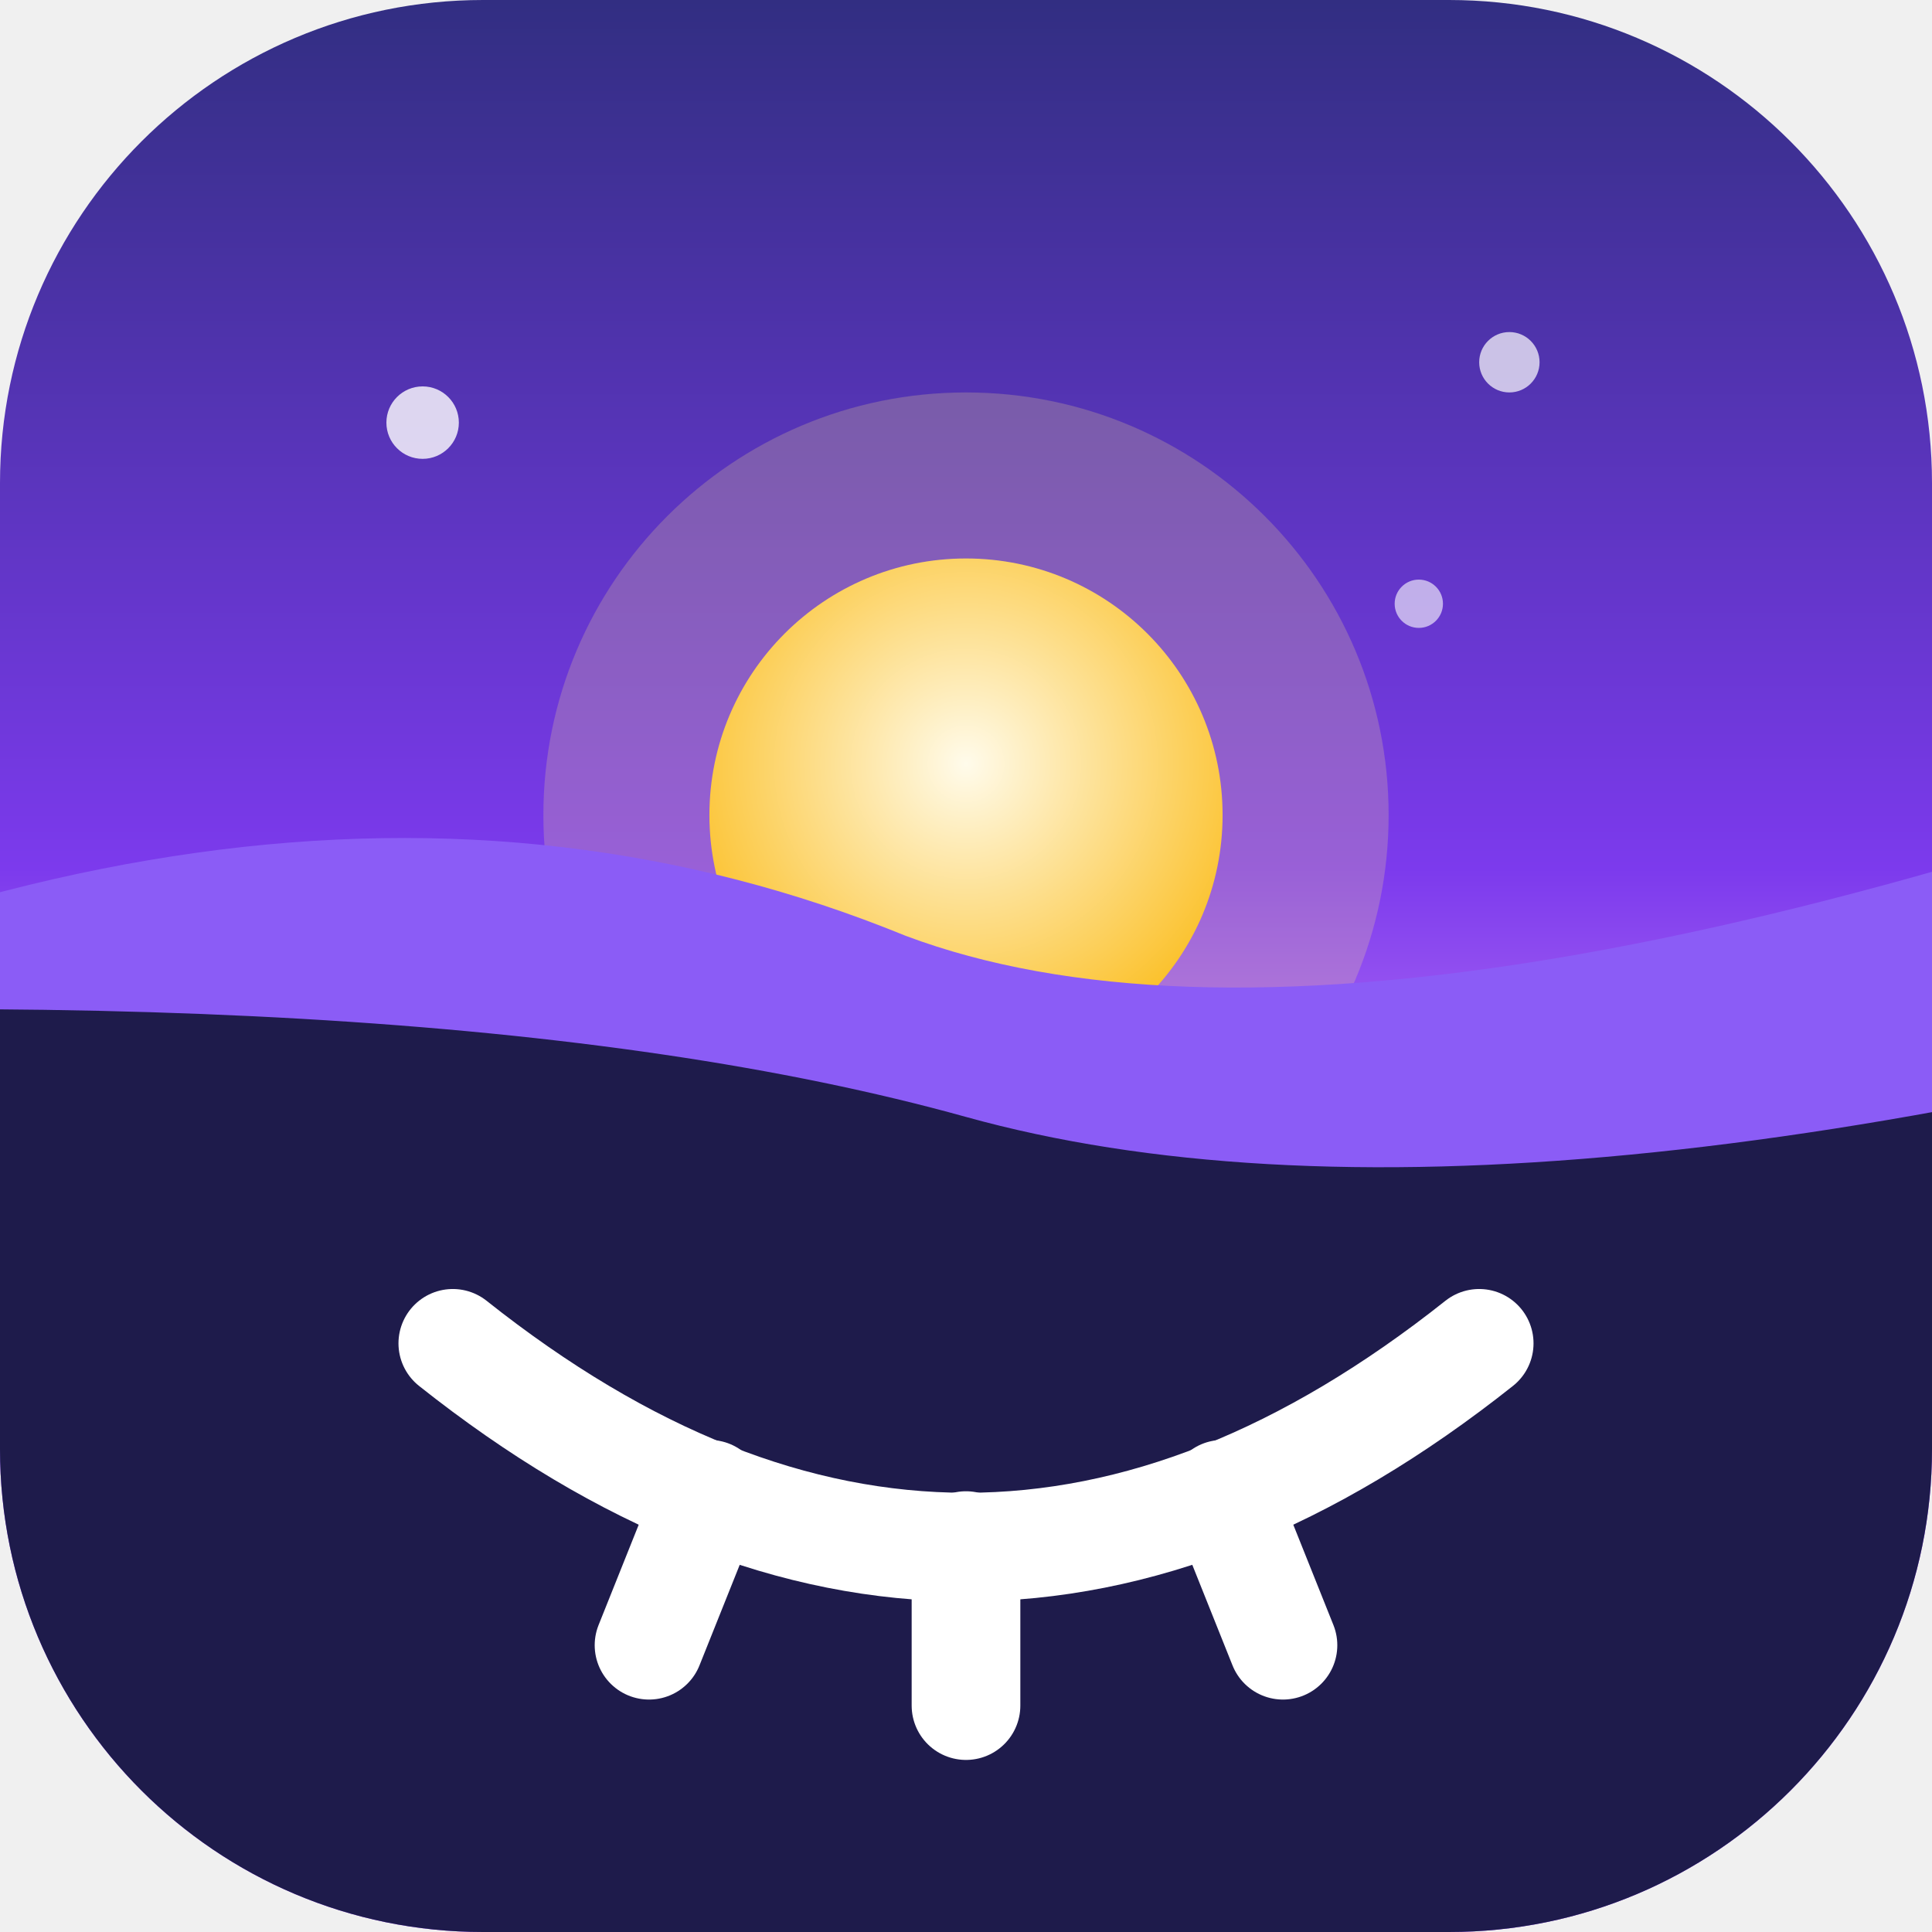
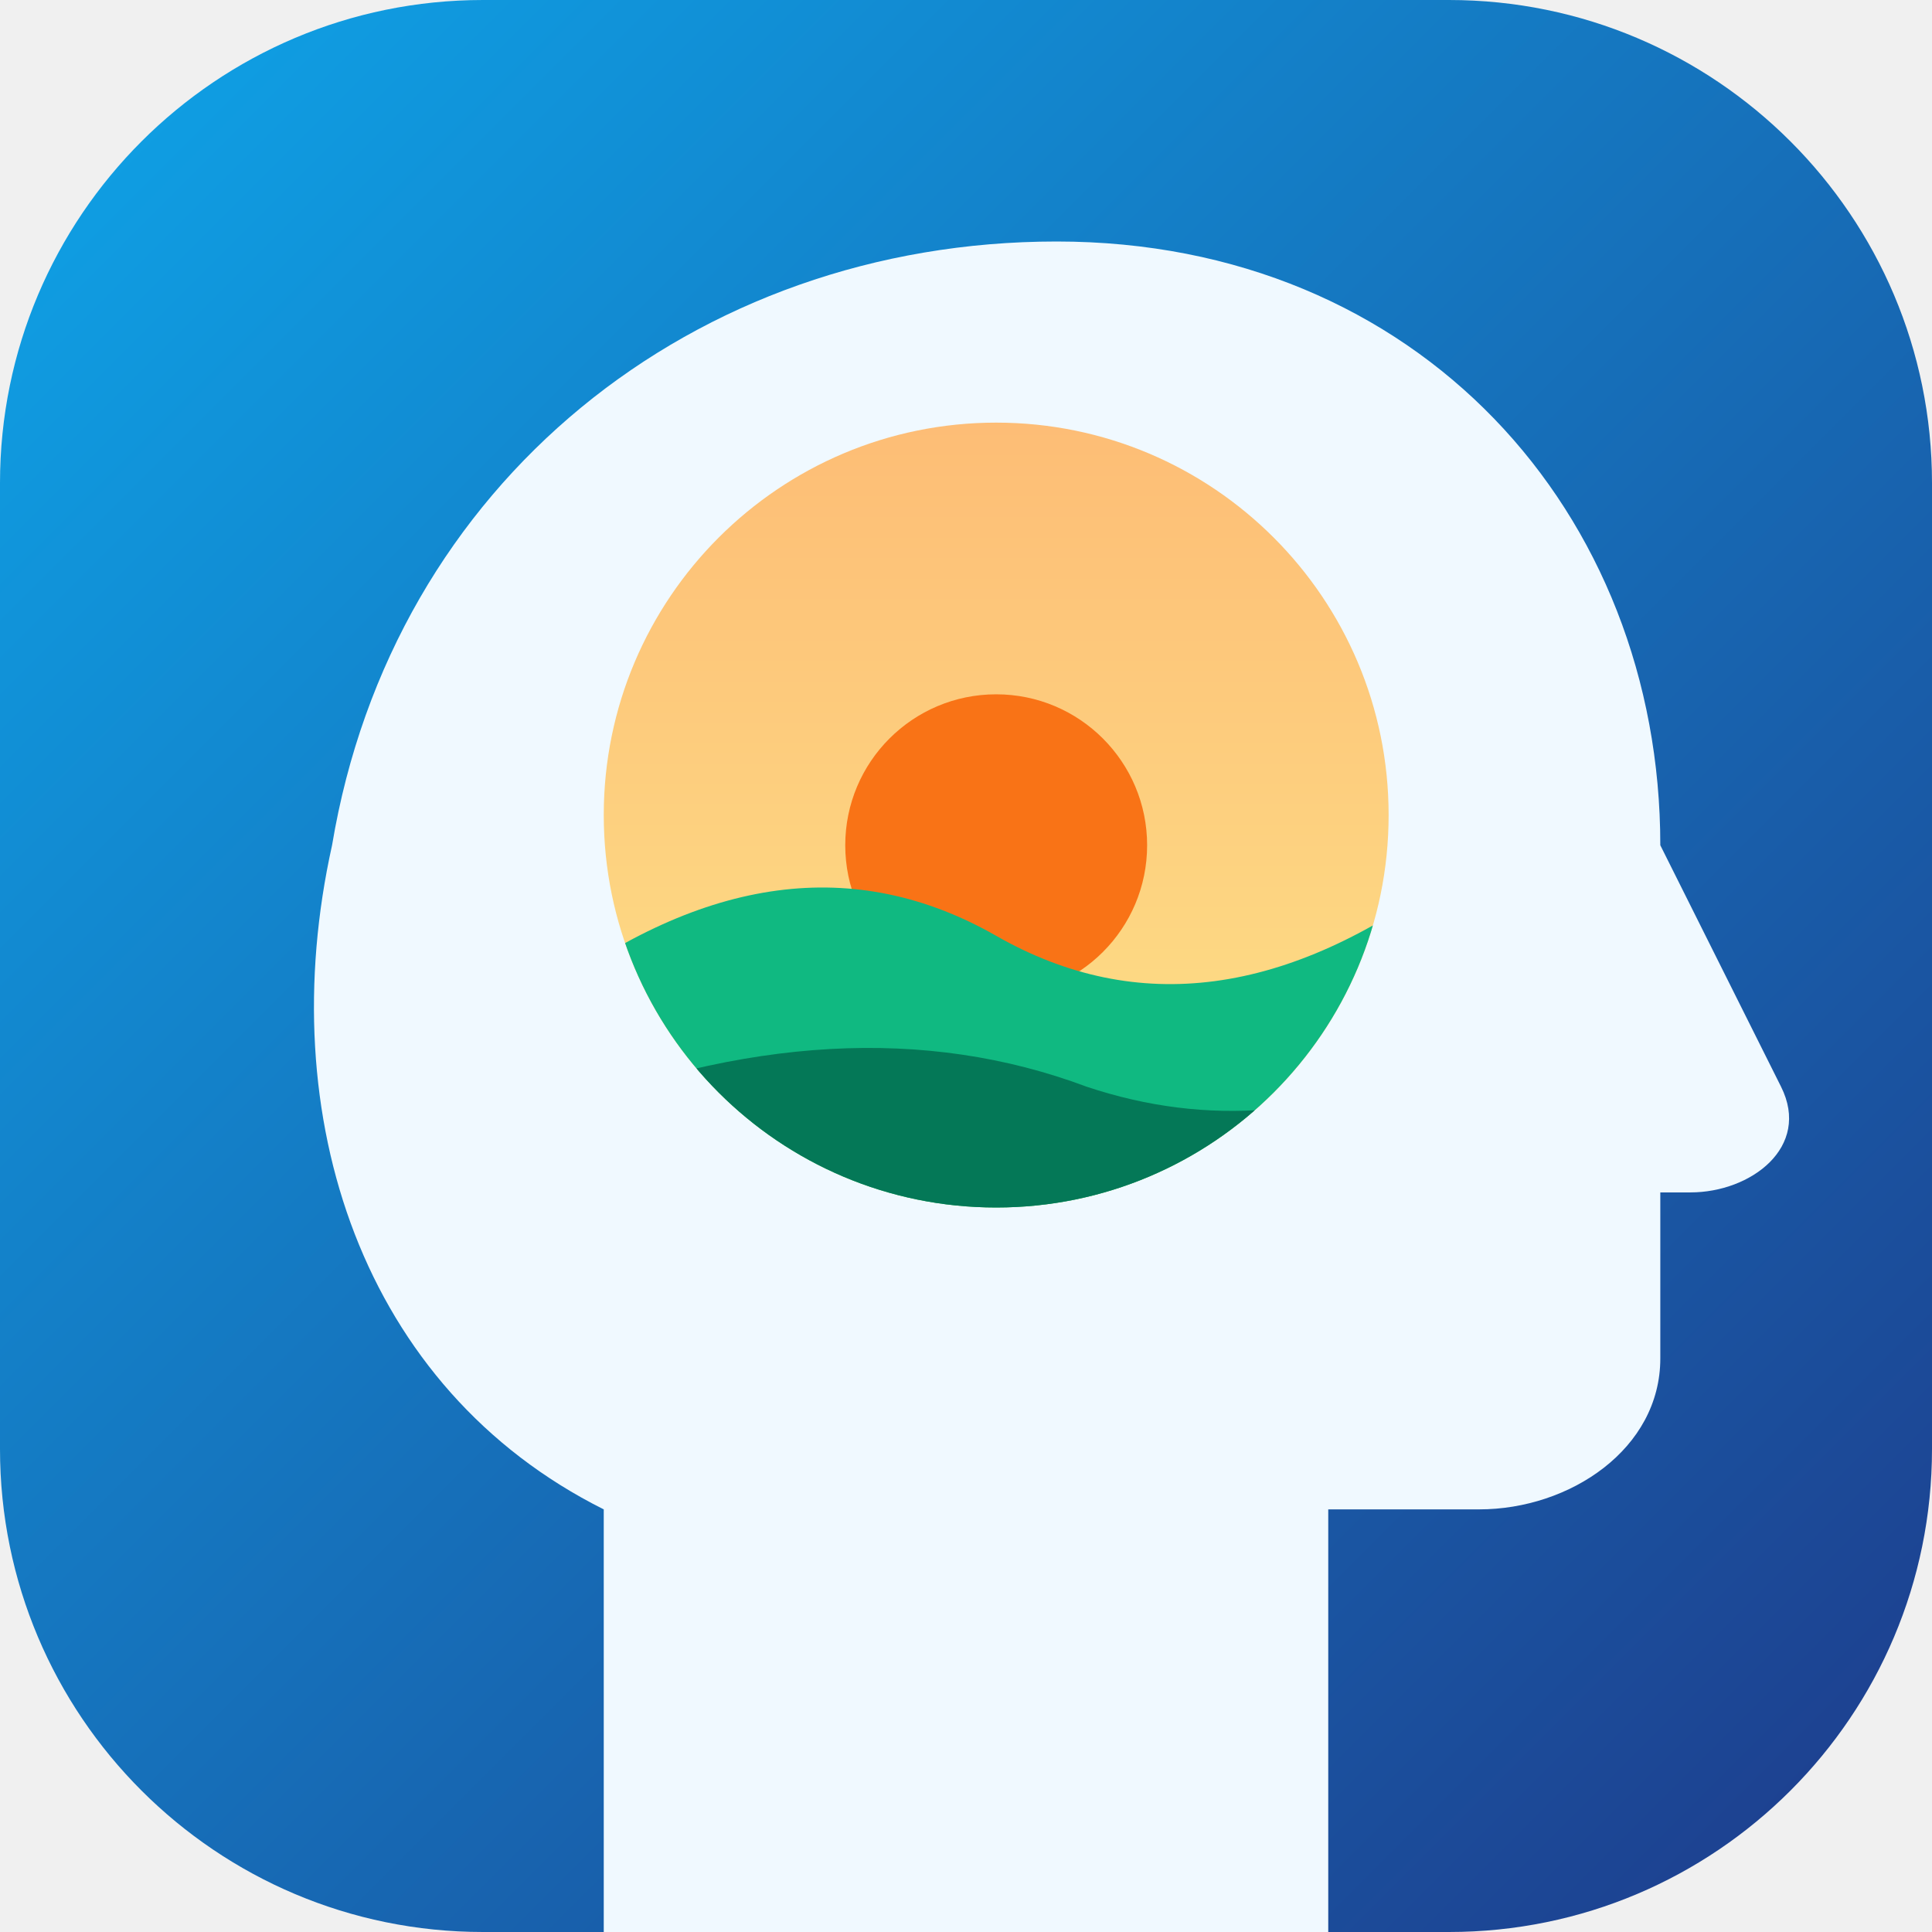
<svg xmlns="http://www.w3.org/2000/svg" viewBox="0 0 64 64">
  <defs>
+     <linearGradient id="bg" x1="0" y1="0" x2="1" y2="1">
+       <stop offset="0" stop-color="#0EA5E9" />
+       <stop offset="1" stop-color="#1E3A8A" />
+     </linearGradient>
    <linearGradient id="sky" x1="0" y1="0" x2="0" y2="1">
-       <stop offset="0" stop-color="#312E81" />
-       <stop offset=".45" stop-color="#7C3AED" />
-       <stop offset=".75" stop-color="#F0ABFC" />
+       <stop offset="0" stop-color="#FDBA74" />
+       <stop offset="1" stop-color="#FDE68A" />
    </linearGradient>
-     <radialGradient id="sun" cx=".5" cy=".4" r=".6">
-       <stop offset="0" stop-color="#FFFBEB" />
-       <stop offset="1" stop-color="#FBBF24" />
-     </radialGradient>
+     <clipPath id="mind">
+       <circle cx="33" cy="27" r="13" />
+     </clipPath>
    <clipPath id="tile">
      <rect width="64" height="64" rx="16" />
    </clipPath>
  </defs>
  <g clip-path="url(#tile)">
-     <rect width="64" height="64" fill="url(#sky)" />
+     <rect width="64" height="64" fill="url(#bg)" />
    <g transform="translate(32 32) scale(1) translate(-32 -32)">
-       <circle cx="32" cy="27" r="14" fill="#FDE68A" opacity=".22" />
-       <circle cx="32" cy="27" r="8.5" fill="url(#sun)" />
-       <path d="M-20 38 Q8 22 30 31 Q46 37 84 22 V84 H-20Z" fill="#8B5CF6" />
-       <path d="M-20 34 Q14 32 32 37 Q50 42 84 32 V84 H-20Z" fill="#1E1B4B" />
-       <g fill="none" stroke="#fff" stroke-width="3.6" stroke-linecap="round">
-         <path d="M15 44.5 Q32 58 49 44.5" />
-         <path d="M23.5 49.5 L21.5 54.5 M32 51.2 V56.5 M40.5 49.5 L42.5 54.5" />
+       <path d="M20 84 V50 C12 46 9 37 11 28 C13 16 23 8 35 8 C47 8 55 17 55 28 L59 36 C60 38 58 39.5 56 39.5 L55 39.5 V45 C55 48 52 50 49 50 L44 50 V84 Z" fill="#F0F9FF" />
+       <g clip-path="url(#mind)">
+         <rect x="18" y="12" width="30" height="30" fill="url(#sky)" />
+         <circle cx="33" cy="28" r="5" fill="#F97316" />
+         <path d="M18 33 Q26 27 33 31 Q40 35 48 29 V42 H18Z" fill="#10B981" />
+         <path d="M18 37 Q28 33 36 36 Q42 38 48 35 V42 H18Z" fill="#047857" />
      </g>
-       <circle cx="14" cy="14" r="1.2" fill="#fff" opacity=".8" />
-       <circle cx="50" cy="12" r="1" fill="#fff" opacity=".7" />
-       <circle cx="47" cy="20" r=".8" fill="#fff" opacity=".6" />
    </g>
  </g>
</svg>
